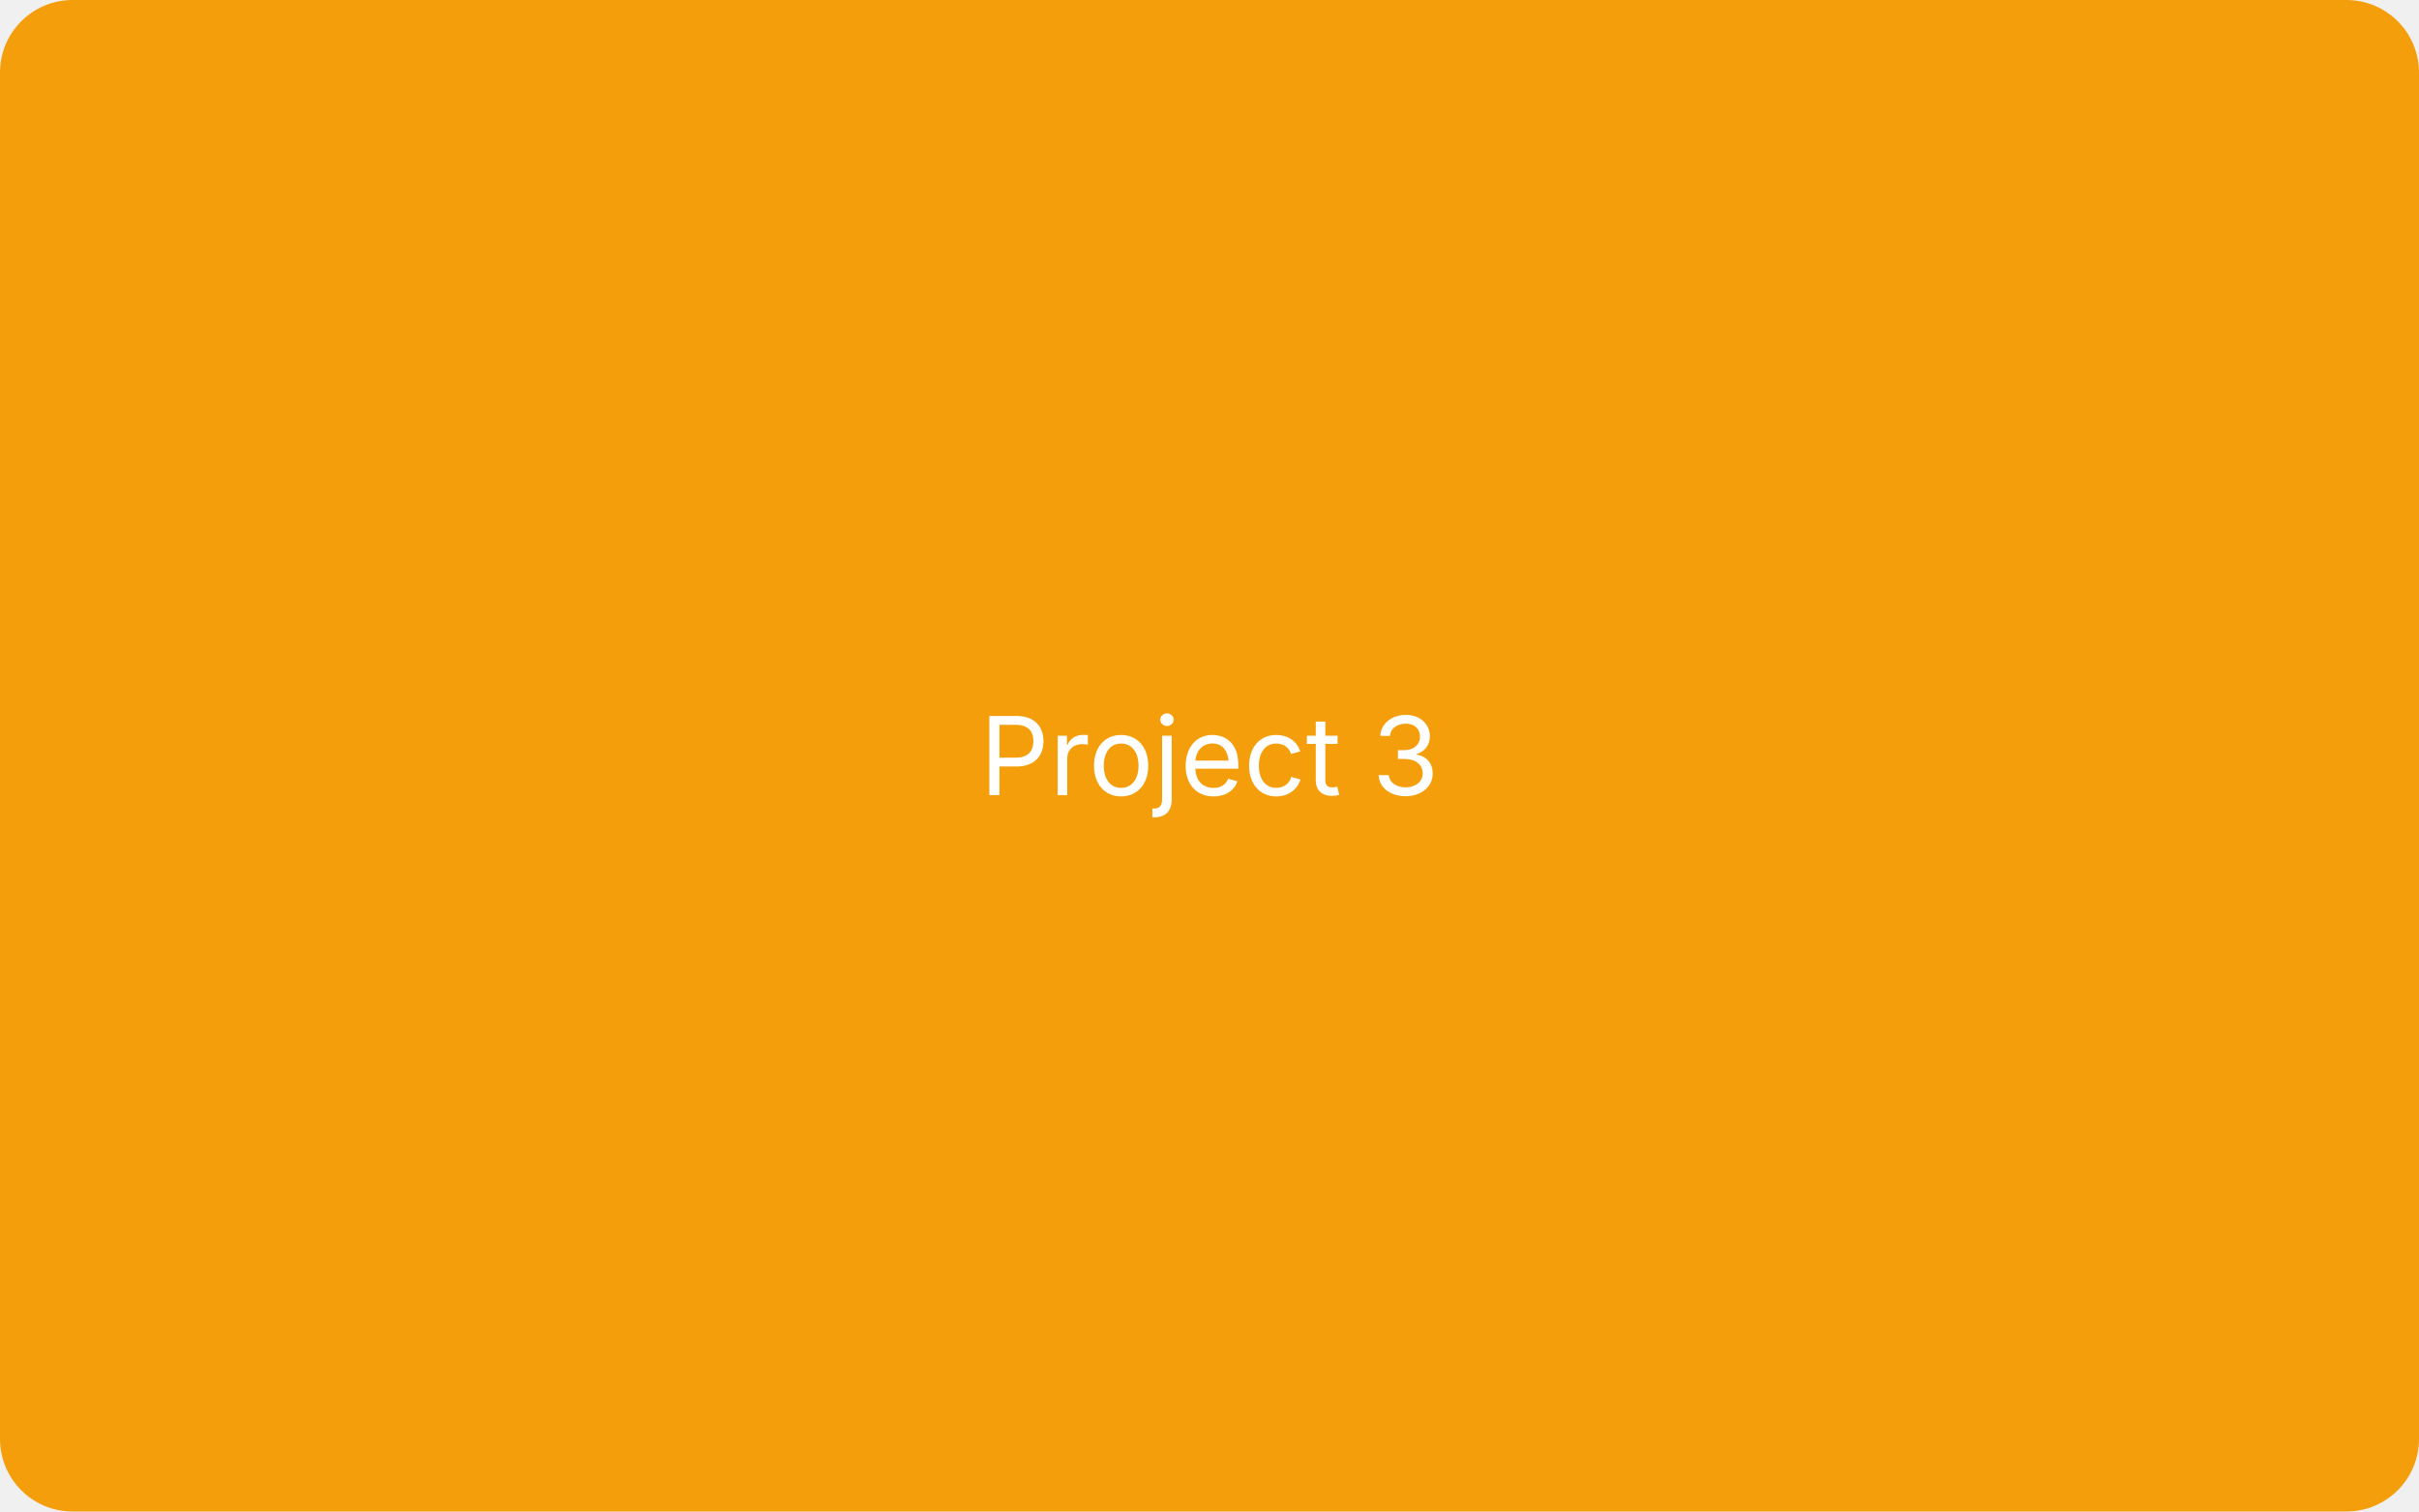
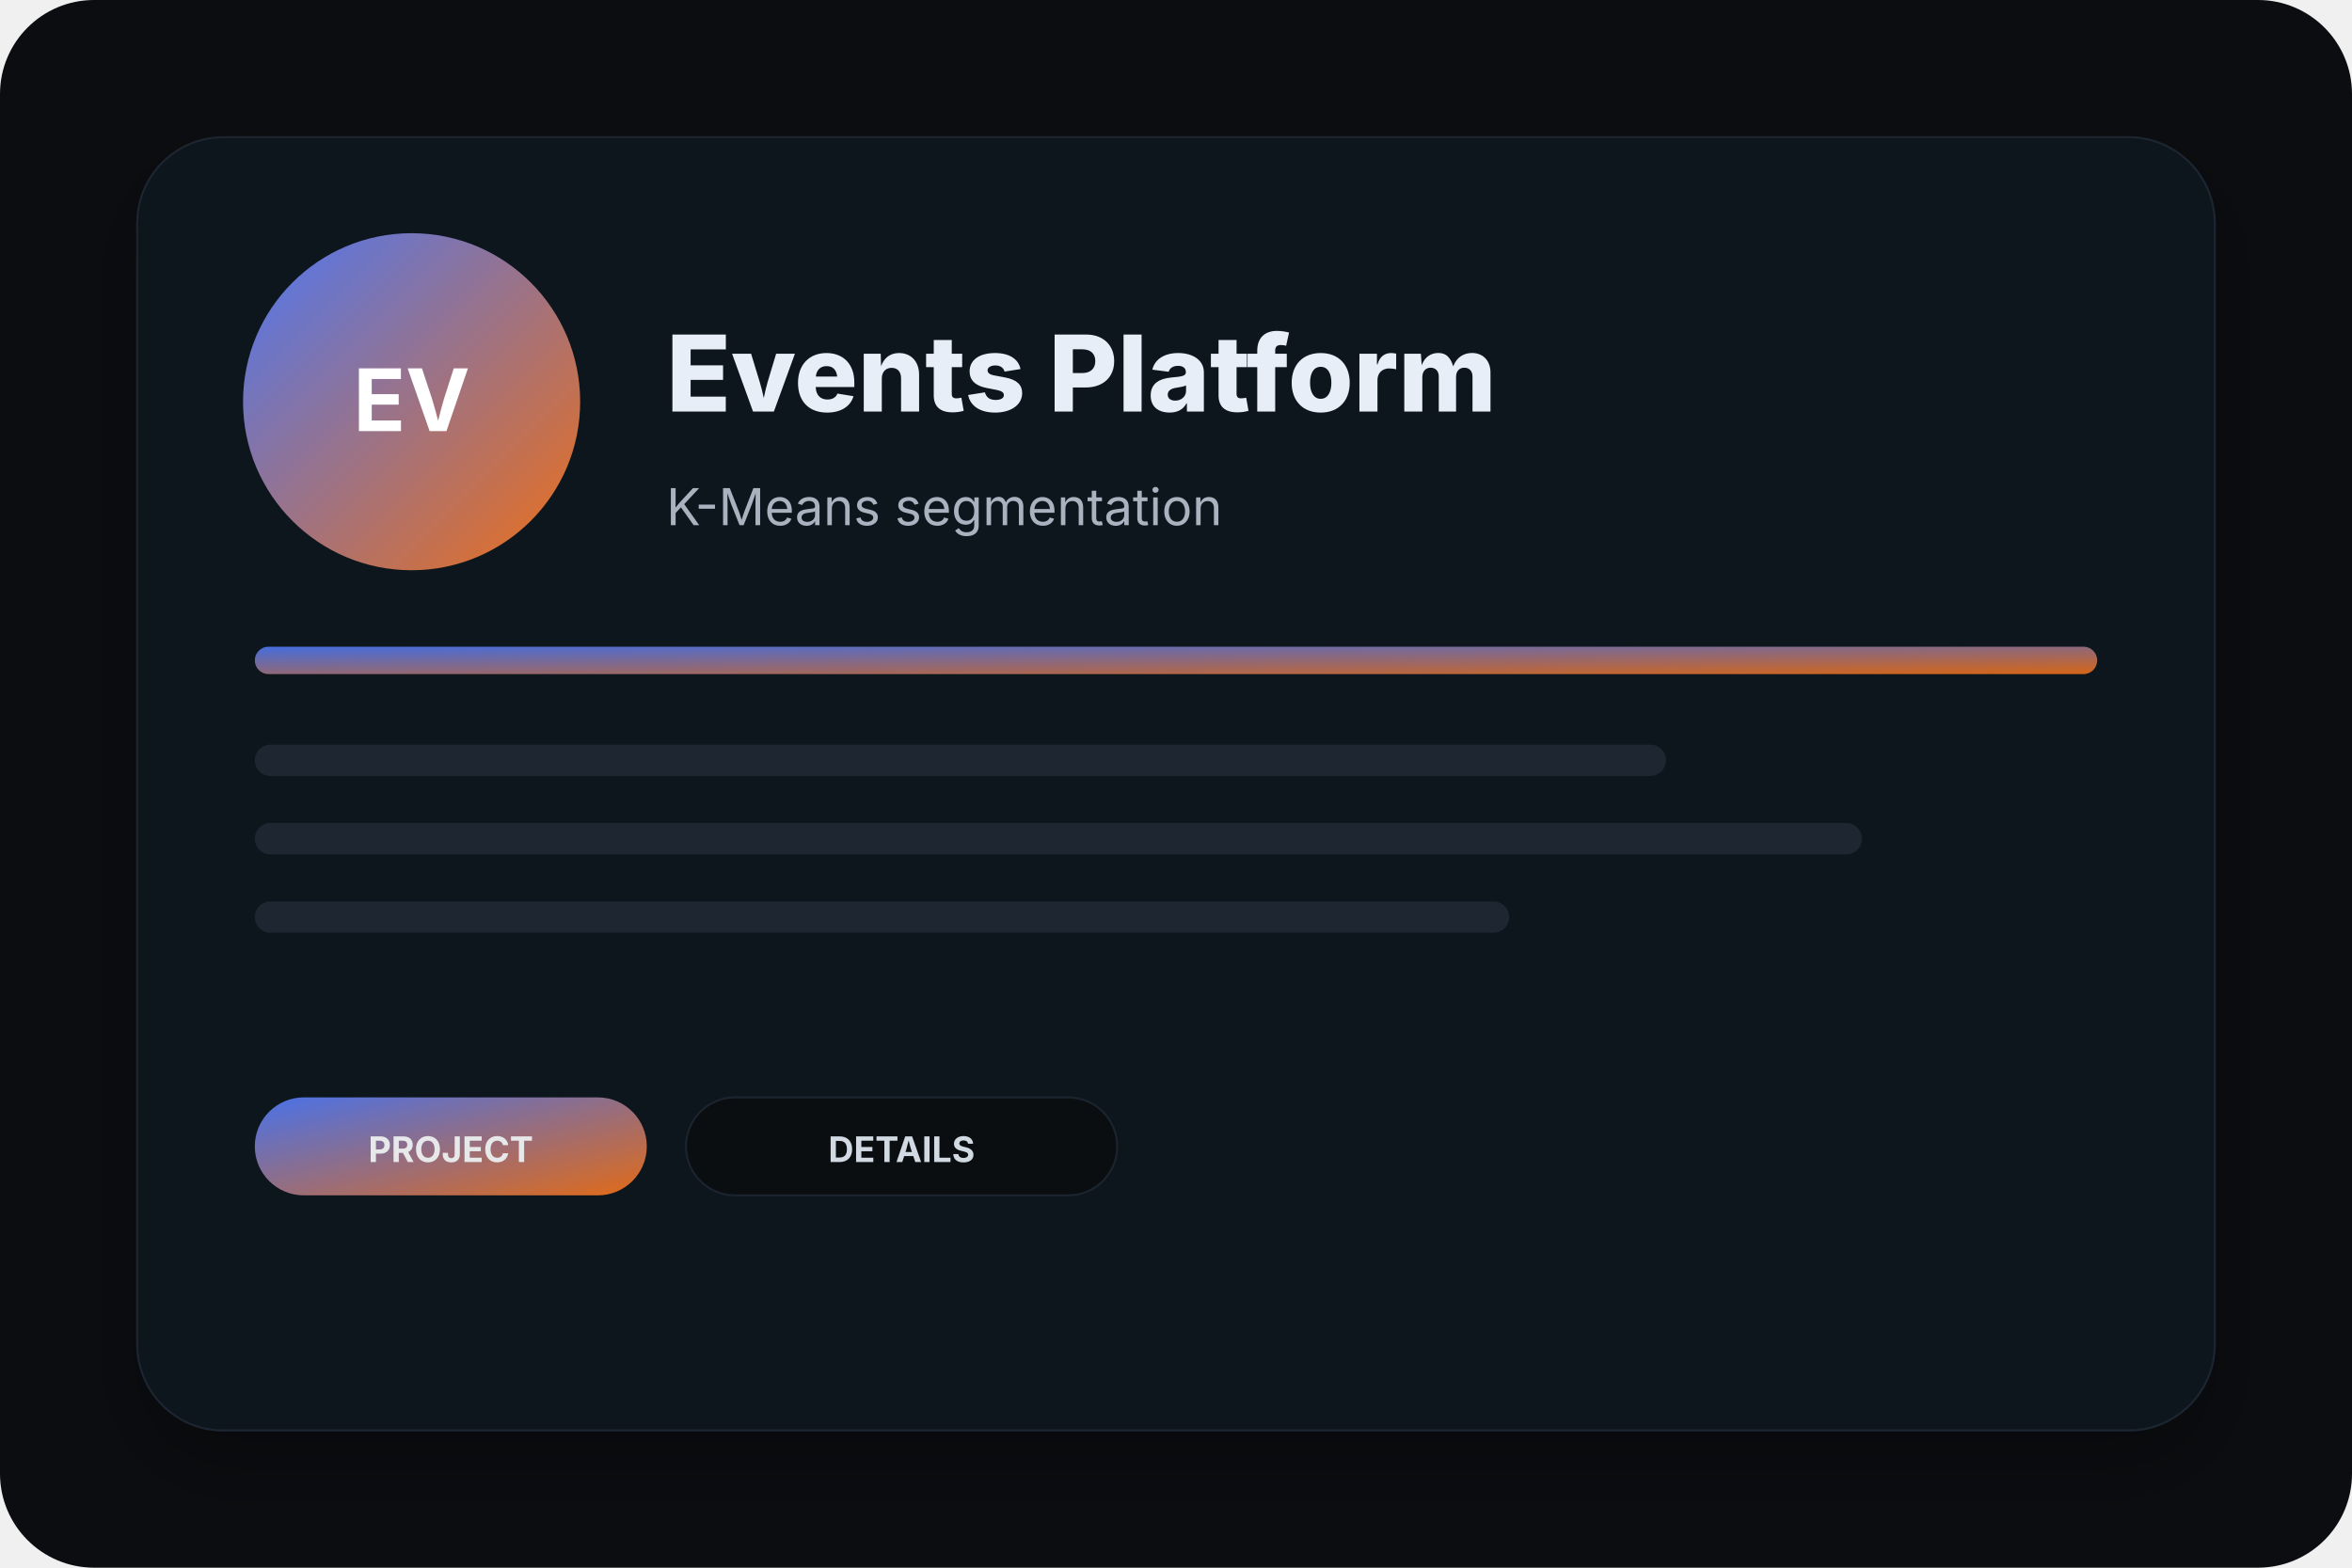
- <svg xmlns="http://www.w3.org/2000/svg" width="800" height="500" viewBox="0 0 800 500">
-   <rect width="800" height="500" rx="24" fill="#f59e0b" />
-   <text x="50%" y="50%" dominant-baseline="middle" text-anchor="middle" font-family="Inter, Arial" font-size="36" fill="white">Project 3</text>
+ <svg xmlns="http://www.w3.org/2000/svg" width="1200" height="800" viewBox="0 0 1200 800">
+   <defs>
+     <linearGradient id="g" x1="0" x2="1" y1="0" y2="1">
+       <stop offset="0" stop-color="#4f7cff" />
+       <stop offset="1" stop-color="#f97316" />
+     </linearGradient>
+     <filter id="shadow" x="-20%" y="-20%" width="140%" height="140%">
+       <feDropShadow dx="0" dy="18" stdDeviation="18" flood-color="#000" flood-opacity=".25" />
+     </filter>
+   </defs>
+   <rect width="1200" height="800" rx="48" fill="#0b0d10" />
+   <rect x="70" y="70" width="1060" height="660" rx="44" fill="#11161c" stroke="#1d2631" filter="url(#shadow)" />
+   <circle cx="210" cy="205" r="86" fill="url(#g)" opacity=".95" />
+   <text x="210" y="220" text-anchor="middle" font-size="44" font-family="Inter, Arial, sans-serif" fill="#ffffff" font-weight="700">EV</text>
+   <text x="340" y="210" font-size="54" font-family="Inter, Arial, sans-serif" fill="#e7eef7" font-weight="800">Events Platform</text>
+   <text x="340" y="268" font-size="26" font-family="Inter, Arial, sans-serif" fill="#a9b3bf">K-Means segmentation</text>
+   <rect x="130" y="330" width="940" height="14" rx="7" fill="url(#g)" opacity=".85" />
+   <rect x="130" y="380" width="720" height="16" rx="8" fill="#1d2631" />
+   <rect x="130" y="420" width="820" height="16" rx="8" fill="#1d2631" />
+   <rect x="130" y="460" width="640" height="16" rx="8" fill="#1d2631" />
+   <g opacity=".9">
+     <rect x="130" y="560" width="200" height="50" rx="25" fill="url(#g)" />
+     <text x="230" y="593" text-anchor="middle" font-size="18" font-family="Inter, Arial, sans-serif" fill="#ffffff" font-weight="700">PROJECT</text>
+     <rect x="350" y="560" width="220" height="50" rx="25" fill="#0b0d10" stroke="#1d2631" />
+     <text x="460" y="593" text-anchor="middle" font-size="18" font-family="Inter, Arial, sans-serif" fill="#e7eef7" font-weight="700">DETAILS</text>
+   </g>
</svg>
